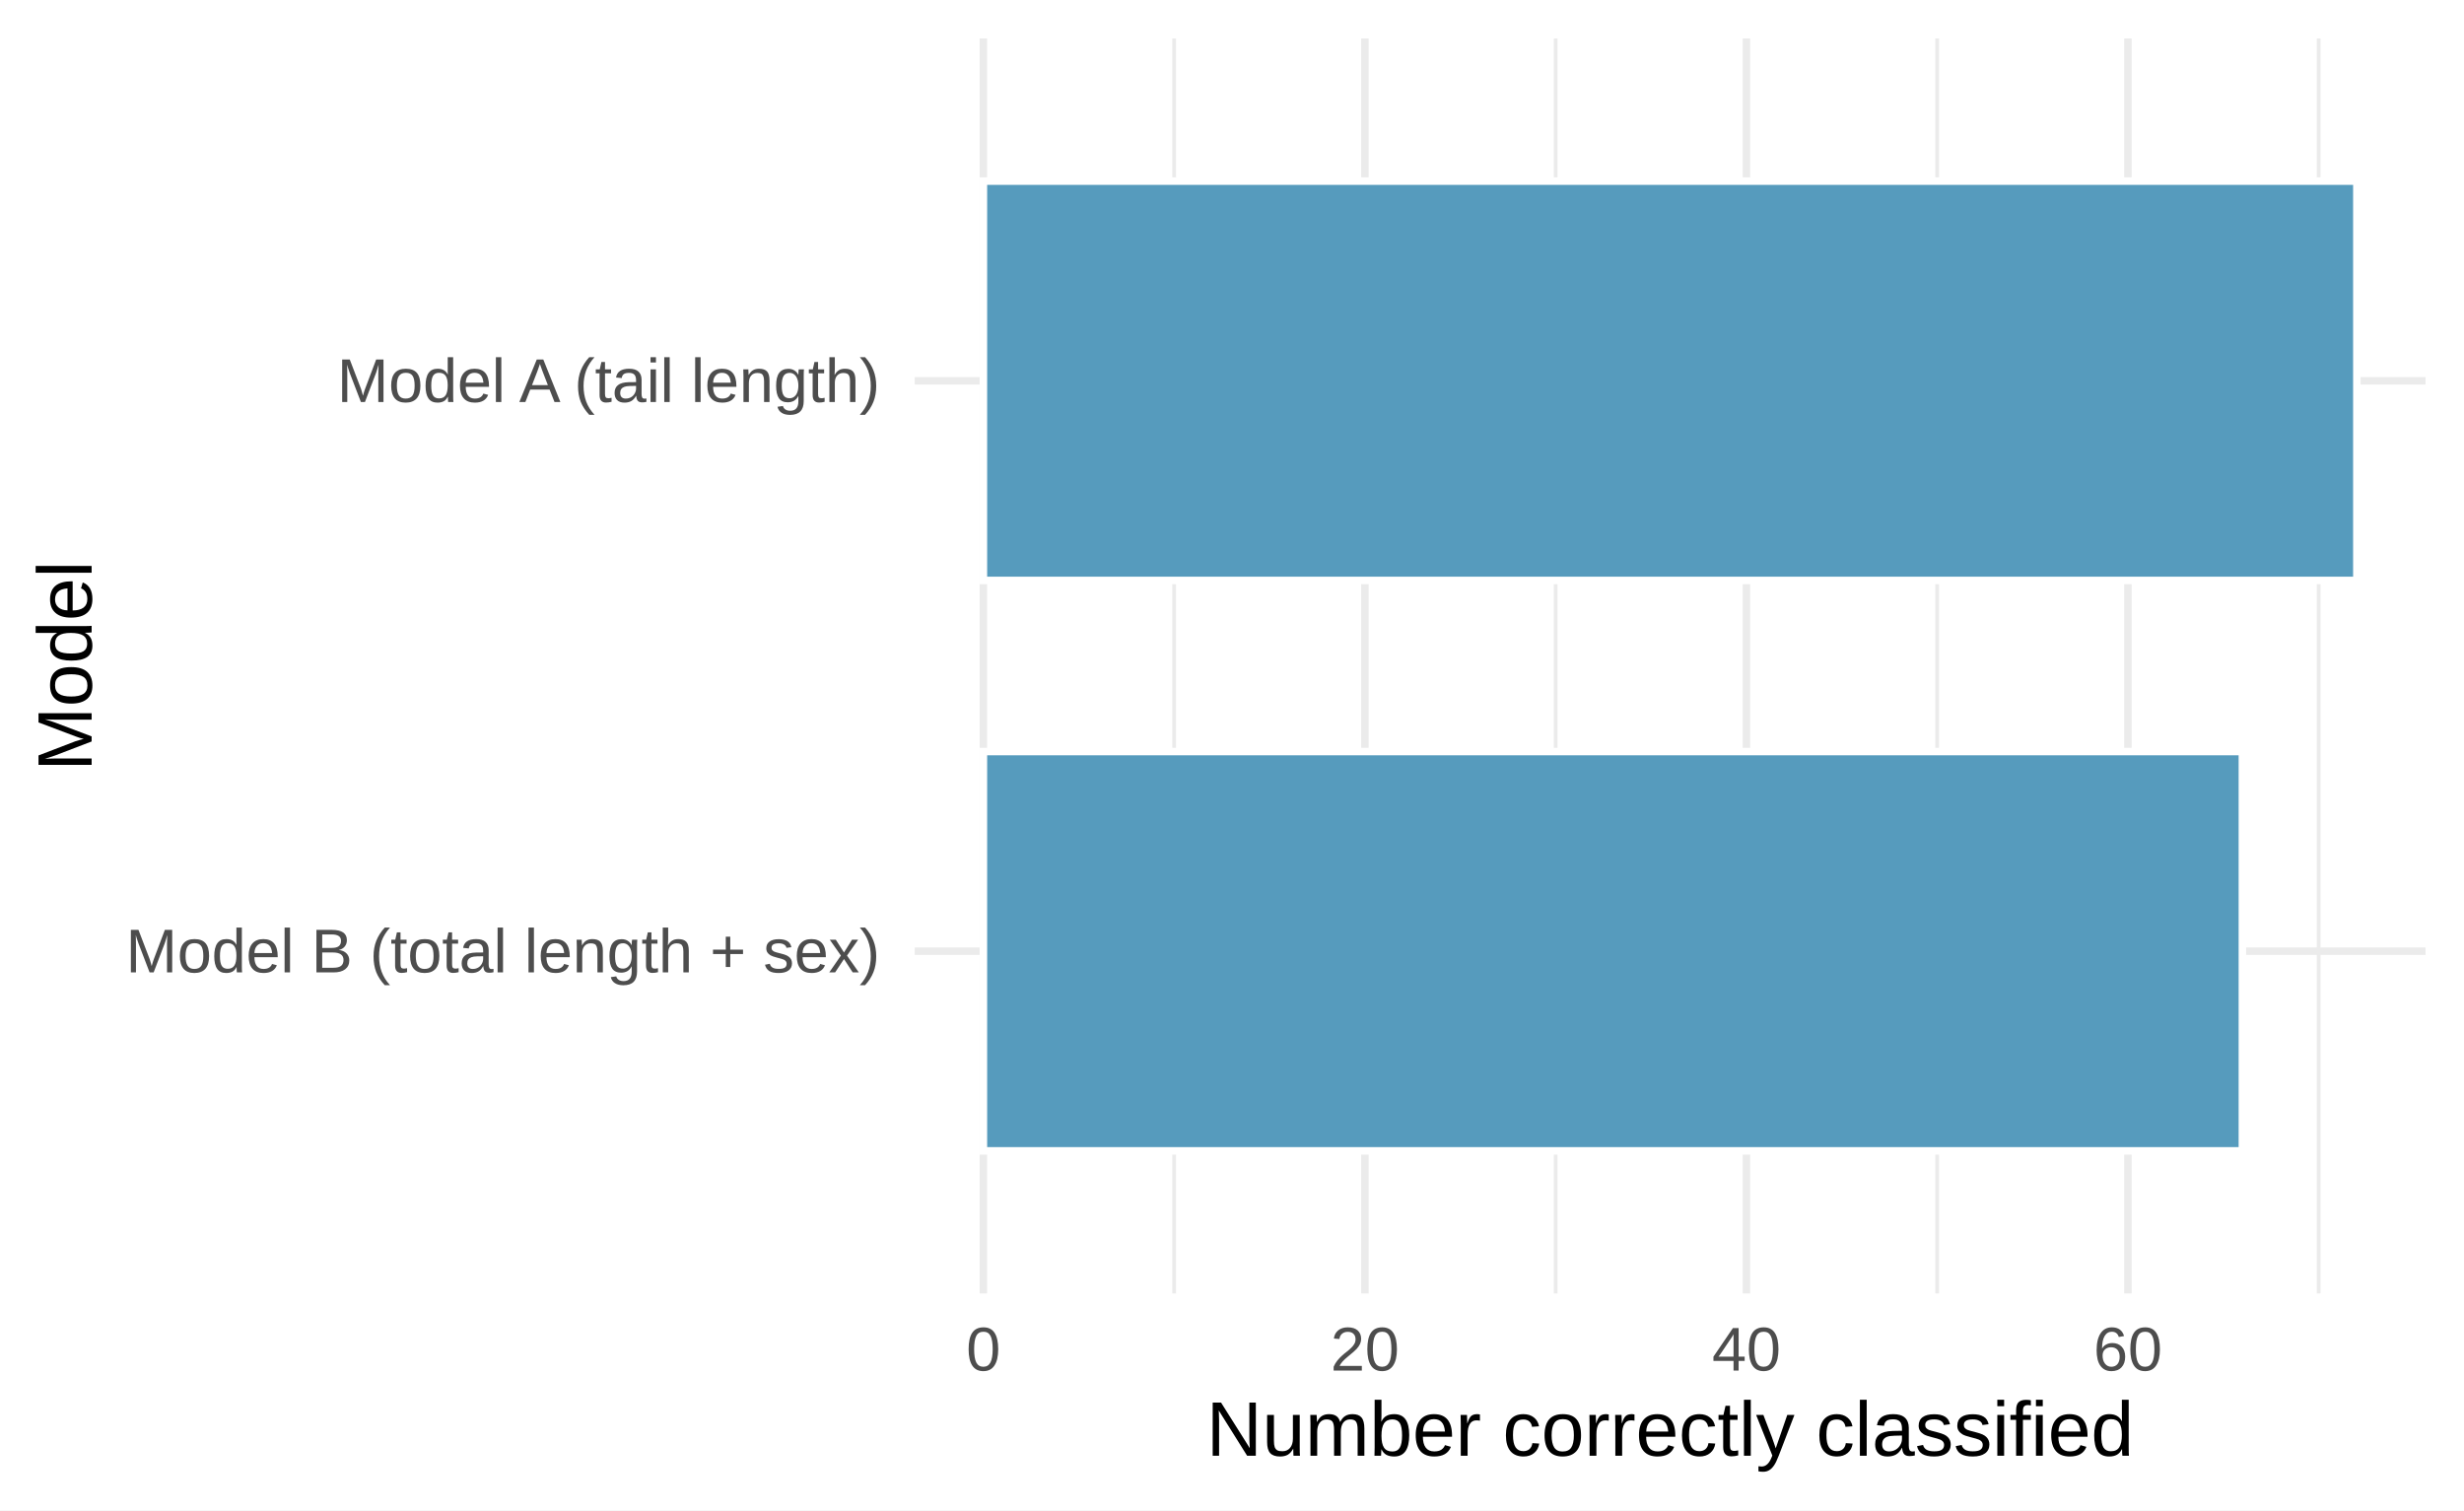
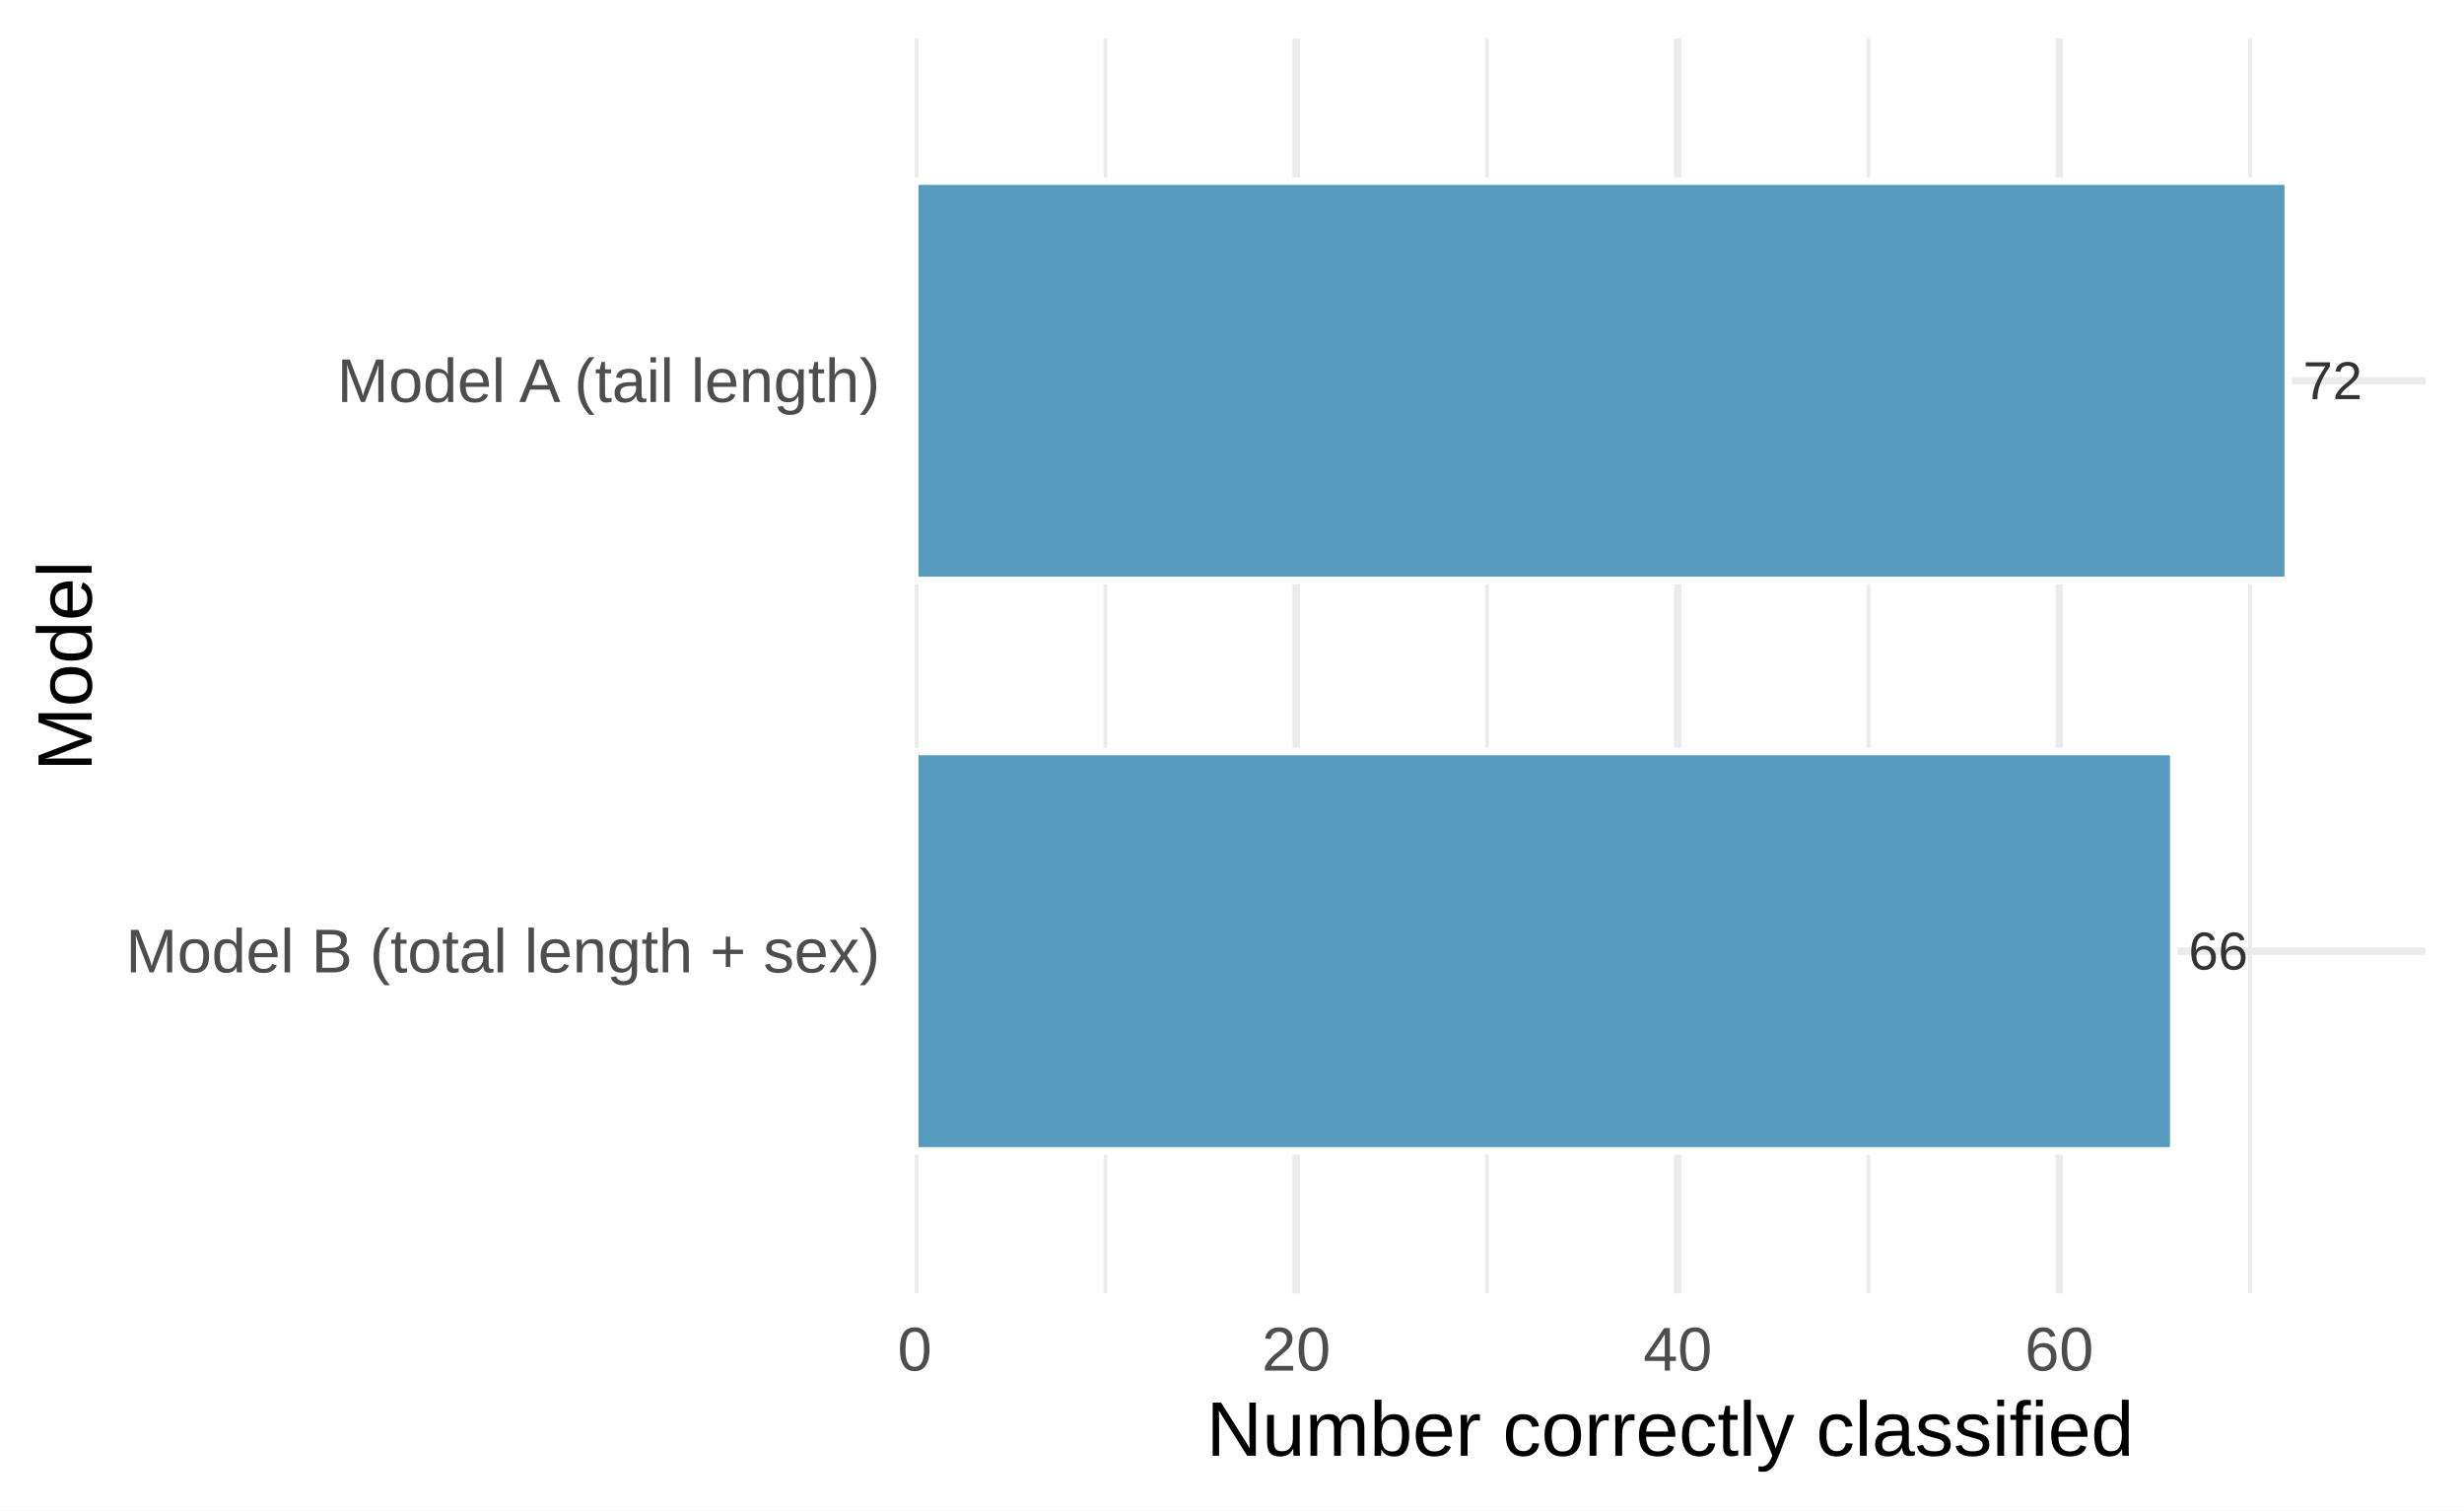
<svg xmlns="http://www.w3.org/2000/svg" width="446.40pt" height="273.60pt" viewBox="0 0 446.40 273.60">
  <g class="svglite">
    <defs>
      <style type="text/css">
    .svglite line, .svglite polyline, .svglite polygon, .svglite path, .svglite rect, .svglite circle {
      fill: none;
      stroke: #000000;
      stroke-linecap: round;
      stroke-linejoin: round;
      stroke-miterlimit: 10.00;
    }
    .svglite text {
      white-space: pre;
    }
    .svglite g.glyphgroup path {
      fill: inherit;
      stroke: none;
    }
  </style>
    </defs>
    <rect width="100%" height="100%" style="stroke: none; fill: #FFFFFF;" />
    <defs>
      <clipPath id="cpMC4wMHw0NDYuNDB8MC4wMHwyNzMuNjA=">
        <rect x="0.00" y="0.00" width="446.40" height="273.60" />
      </clipPath>
    </defs>
    <g clip-path="url(#cpMC4wMHw0NDYuNDB8MC4wMHwyNzMuNjA=)">
      <rect x="-0" y="-0" width="446.40" height="273.60" style="stroke-width: 1.36; stroke: none; fill: #FFFFFF;" />
    </g>
    <defs>
      <clipPath id="cpMTY1LjcyfDQzOS40M3w2Ljk3fDIzNC4zMg==">
        <rect x="165.72" y="6.97" width="273.71" height="227.35" />
      </clipPath>
    </defs>
    <g clip-path="url(#cpMTY1LjcyfDQzOS40M3w2Ljk3fDIzNC4zMg==)">
-       <polyline points="212.72,234.32 212.72,6.97 " style="stroke-width: 0.68; stroke: #EBEBEB; stroke-linecap: butt;" />
-       <polyline points="281.84,234.32 281.84,6.97 " style="stroke-width: 0.68; stroke: #EBEBEB; stroke-linecap: butt;" />
-       <polyline points="350.95,234.32 350.95,6.97 " style="stroke-width: 0.68; stroke: #EBEBEB; stroke-linecap: butt;" />
-       <polyline points="420.07,234.32 420.07,6.97 " style="stroke-width: 0.68; stroke: #EBEBEB; stroke-linecap: butt;" />
+       <polyline points="200.28,234.32 200.28,6.97 " style="stroke-width: 0.68; stroke: #EBEBEB; stroke-linecap: butt;" />
+       <polyline points="269.40,234.32 269.40,6.97 " style="stroke-width: 0.68; stroke: #EBEBEB; stroke-linecap: butt;" />
+       <polyline points="338.51,234.32 338.51,6.97 " style="stroke-width: 0.68; stroke: #EBEBEB; stroke-linecap: butt;" />
+       <polyline points="407.63,234.32 407.63,6.97 " style="stroke-width: 0.68; stroke: #EBEBEB; stroke-linecap: butt;" />
      <polyline points="165.72,172.32 439.43,172.32 " style="stroke-width: 1.36; stroke: #EBEBEB; stroke-linecap: butt;" />
      <polyline points="165.72,68.98 439.43,68.98 " style="stroke-width: 1.36; stroke: #EBEBEB; stroke-linecap: butt;" />
-       <polyline points="178.16,234.32 178.16,6.97 " style="stroke-width: 1.36; stroke: #EBEBEB; stroke-linecap: butt;" />
-       <polyline points="247.28,234.32 247.28,6.97 " style="stroke-width: 1.36; stroke: #EBEBEB; stroke-linecap: butt;" />
-       <polyline points="316.40,234.32 316.40,6.97 " style="stroke-width: 1.36; stroke: #EBEBEB; stroke-linecap: butt;" />
-       <polyline points="385.51,234.32 385.51,6.97 " style="stroke-width: 1.36; stroke: #EBEBEB; stroke-linecap: butt;" />
-       <rect x="178.16" y="32.81" width="248.83" height="72.34" style="stroke-width: 1.36; stroke: #FFFFFF; stroke-linecap: butt; stroke-linejoin: miter; fill: #569BBD;" />
-       <rect x="178.16" y="136.15" width="228.09" height="72.34" style="stroke-width: 1.36; stroke: #FFFFFF; stroke-linecap: butt; stroke-linejoin: miter; fill: #569BBD;" />
+       <polyline points="165.72,234.32 165.72,6.97 " style="stroke-width: 1.36; stroke: #EBEBEB; stroke-linecap: butt;" />
+       <polyline points="234.84,234.32 234.84,6.97 " style="stroke-width: 1.36; stroke: #EBEBEB; stroke-linecap: butt;" />
+       <polyline points="303.95,234.32 303.95,6.97 " style="stroke-width: 1.36; stroke: #EBEBEB; stroke-linecap: butt;" />
+       <polyline points="373.07,234.32 373.07,6.97 " style="stroke-width: 1.36; stroke: #EBEBEB; stroke-linecap: butt;" />
+       <rect x="165.72" y="32.81" width="248.83" height="72.34" style="stroke-width: 1.36; stroke: #FFFFFF; stroke-linecap: butt; stroke-linejoin: miter; fill: #569BBD;" />
+       <rect x="165.72" y="136.15" width="228.09" height="72.34" style="stroke-width: 1.36; stroke: #FFFFFF; stroke-linecap: butt; stroke-linejoin: miter; fill: #569BBD;" />
+       <text x="417.23" y="72.30" style="font-size: 9.67px;fill: #333333; font-family: &quot;Liberation Sans&quot;;" textLength="10.75px" lengthAdjust="spacingAndGlyphs">72</text>
+       <text x="396.50" y="175.64" style="font-size: 9.67px;fill: #333333; font-family: &quot;Liberation Sans&quot;;" textLength="10.75px" lengthAdjust="spacingAndGlyphs">66</text>
    </g>
    <g clip-path="url(#cpMC4wMHw0NDYuNDB8MC4wMHwyNzMuNjA=)">
      <text x="159.44" y="176.16" text-anchor="end" style="font-size: 11.20px;fill: #4D4D4D; font-family: &quot;Liberation Sans&quot;;" textLength="136.45px" lengthAdjust="spacingAndGlyphs">Model B (total length + sex)</text>
      <text x="159.44" y="72.83" text-anchor="end" style="font-size: 11.20px;fill: #4D4D4D; font-family: &quot;Liberation Sans&quot;;" textLength="98.20px" lengthAdjust="spacingAndGlyphs">Model A (tail length)</text>
-       <text x="178.16" y="248.29" text-anchor="middle" style="font-size: 11.20px;fill: #4D4D4D; font-family: &quot;Liberation Sans&quot;;" textLength="6.22px" lengthAdjust="spacingAndGlyphs">0</text>
-       <text x="247.28" y="248.29" text-anchor="middle" style="font-size: 11.20px;fill: #4D4D4D; font-family: &quot;Liberation Sans&quot;;" textLength="12.44px" lengthAdjust="spacingAndGlyphs">20</text>
-       <text x="316.40" y="248.29" text-anchor="middle" style="font-size: 11.20px;fill: #4D4D4D; font-family: &quot;Liberation Sans&quot;;" textLength="12.44px" lengthAdjust="spacingAndGlyphs">40</text>
-       <text x="385.51" y="248.29" text-anchor="middle" style="font-size: 11.20px;fill: #4D4D4D; font-family: &quot;Liberation Sans&quot;;" textLength="12.44px" lengthAdjust="spacingAndGlyphs">60</text>
+       <text x="165.72" y="248.29" text-anchor="middle" style="font-size: 11.20px;fill: #4D4D4D; font-family: &quot;Liberation Sans&quot;;" textLength="6.22px" lengthAdjust="spacingAndGlyphs">0</text>
+       <text x="234.84" y="248.29" text-anchor="middle" style="font-size: 11.20px;fill: #4D4D4D; font-family: &quot;Liberation Sans&quot;;" textLength="12.44px" lengthAdjust="spacingAndGlyphs">20</text>
+       <text x="303.95" y="248.29" text-anchor="middle" style="font-size: 11.20px;fill: #4D4D4D; font-family: &quot;Liberation Sans&quot;;" textLength="12.44px" lengthAdjust="spacingAndGlyphs">40</text>
+       <text x="373.07" y="248.29" text-anchor="middle" style="font-size: 11.20px;fill: #4D4D4D; font-family: &quot;Liberation Sans&quot;;" textLength="12.44px" lengthAdjust="spacingAndGlyphs">60</text>
      <text x="302.57" y="263.72" text-anchor="middle" style="font-size: 14.00px; font-family: &quot;Liberation Sans&quot;;" textLength="167.98px" lengthAdjust="spacingAndGlyphs">Number correctly classified</text>
      <text transform="translate(16.60,120.65) rotate(-90)" text-anchor="middle" style="font-size: 14.00px; font-family: &quot;Liberation Sans&quot;;" textLength="38.11px" lengthAdjust="spacingAndGlyphs">Model</text>
    </g>
  </g>
</svg>
